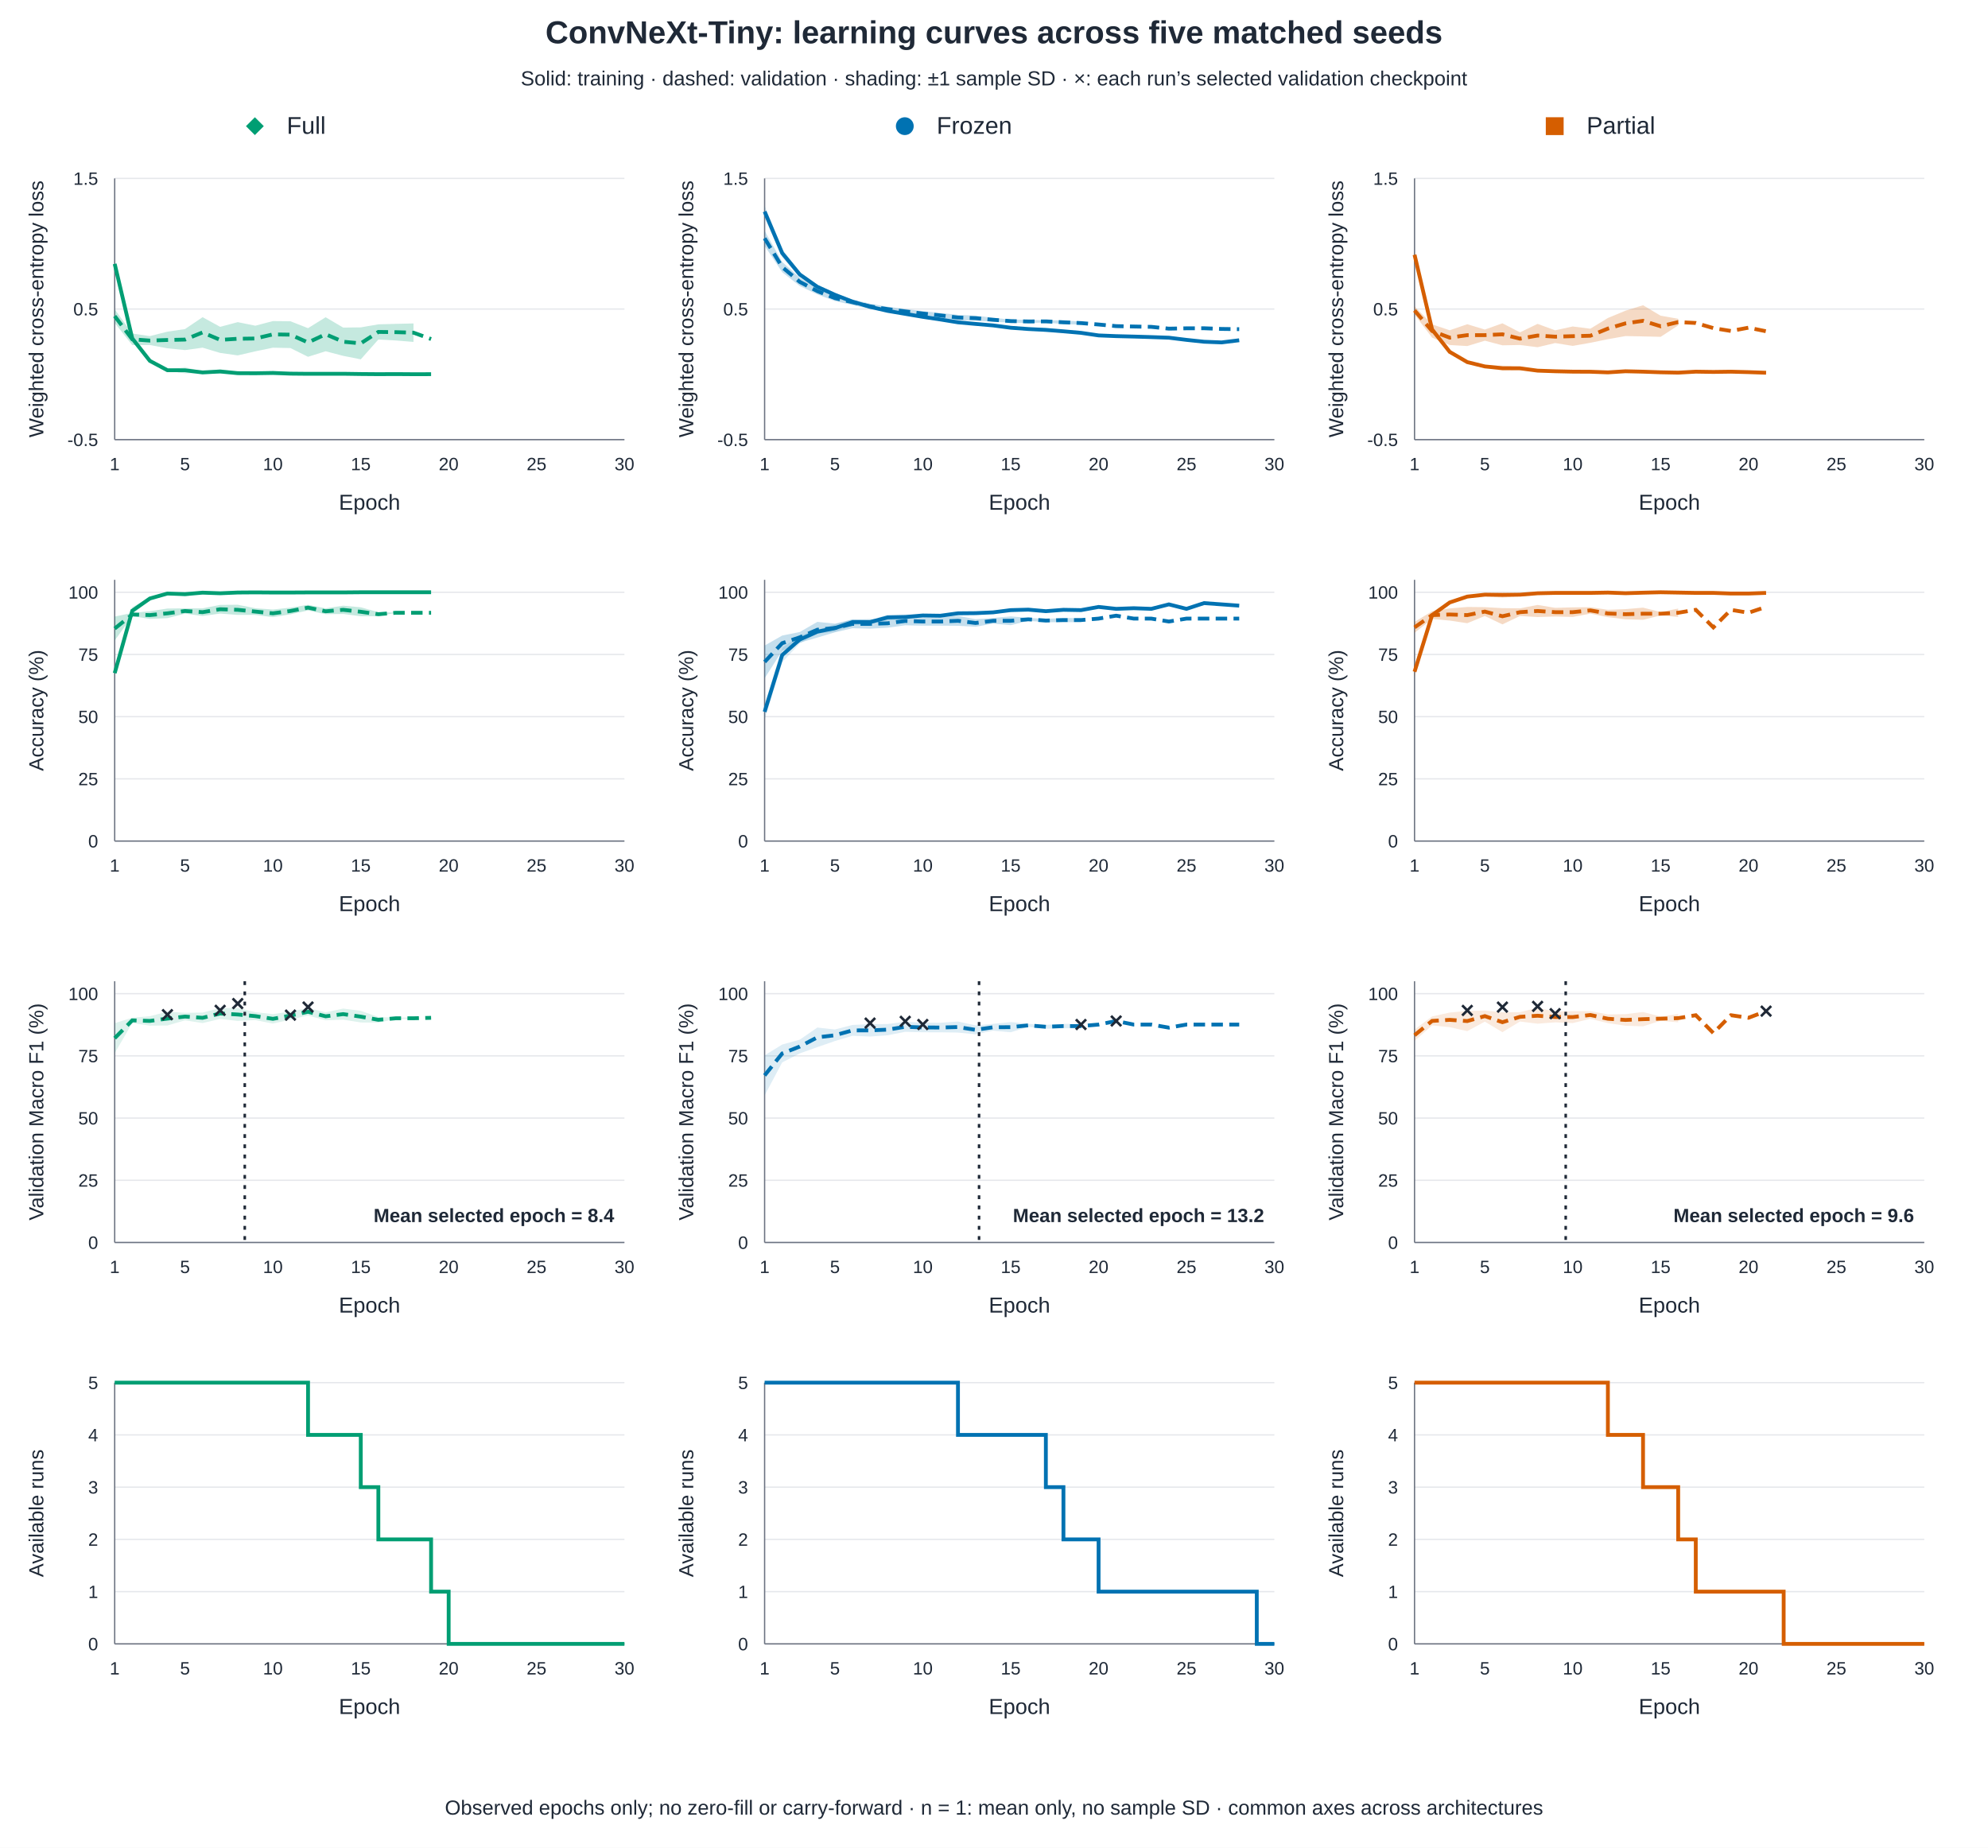
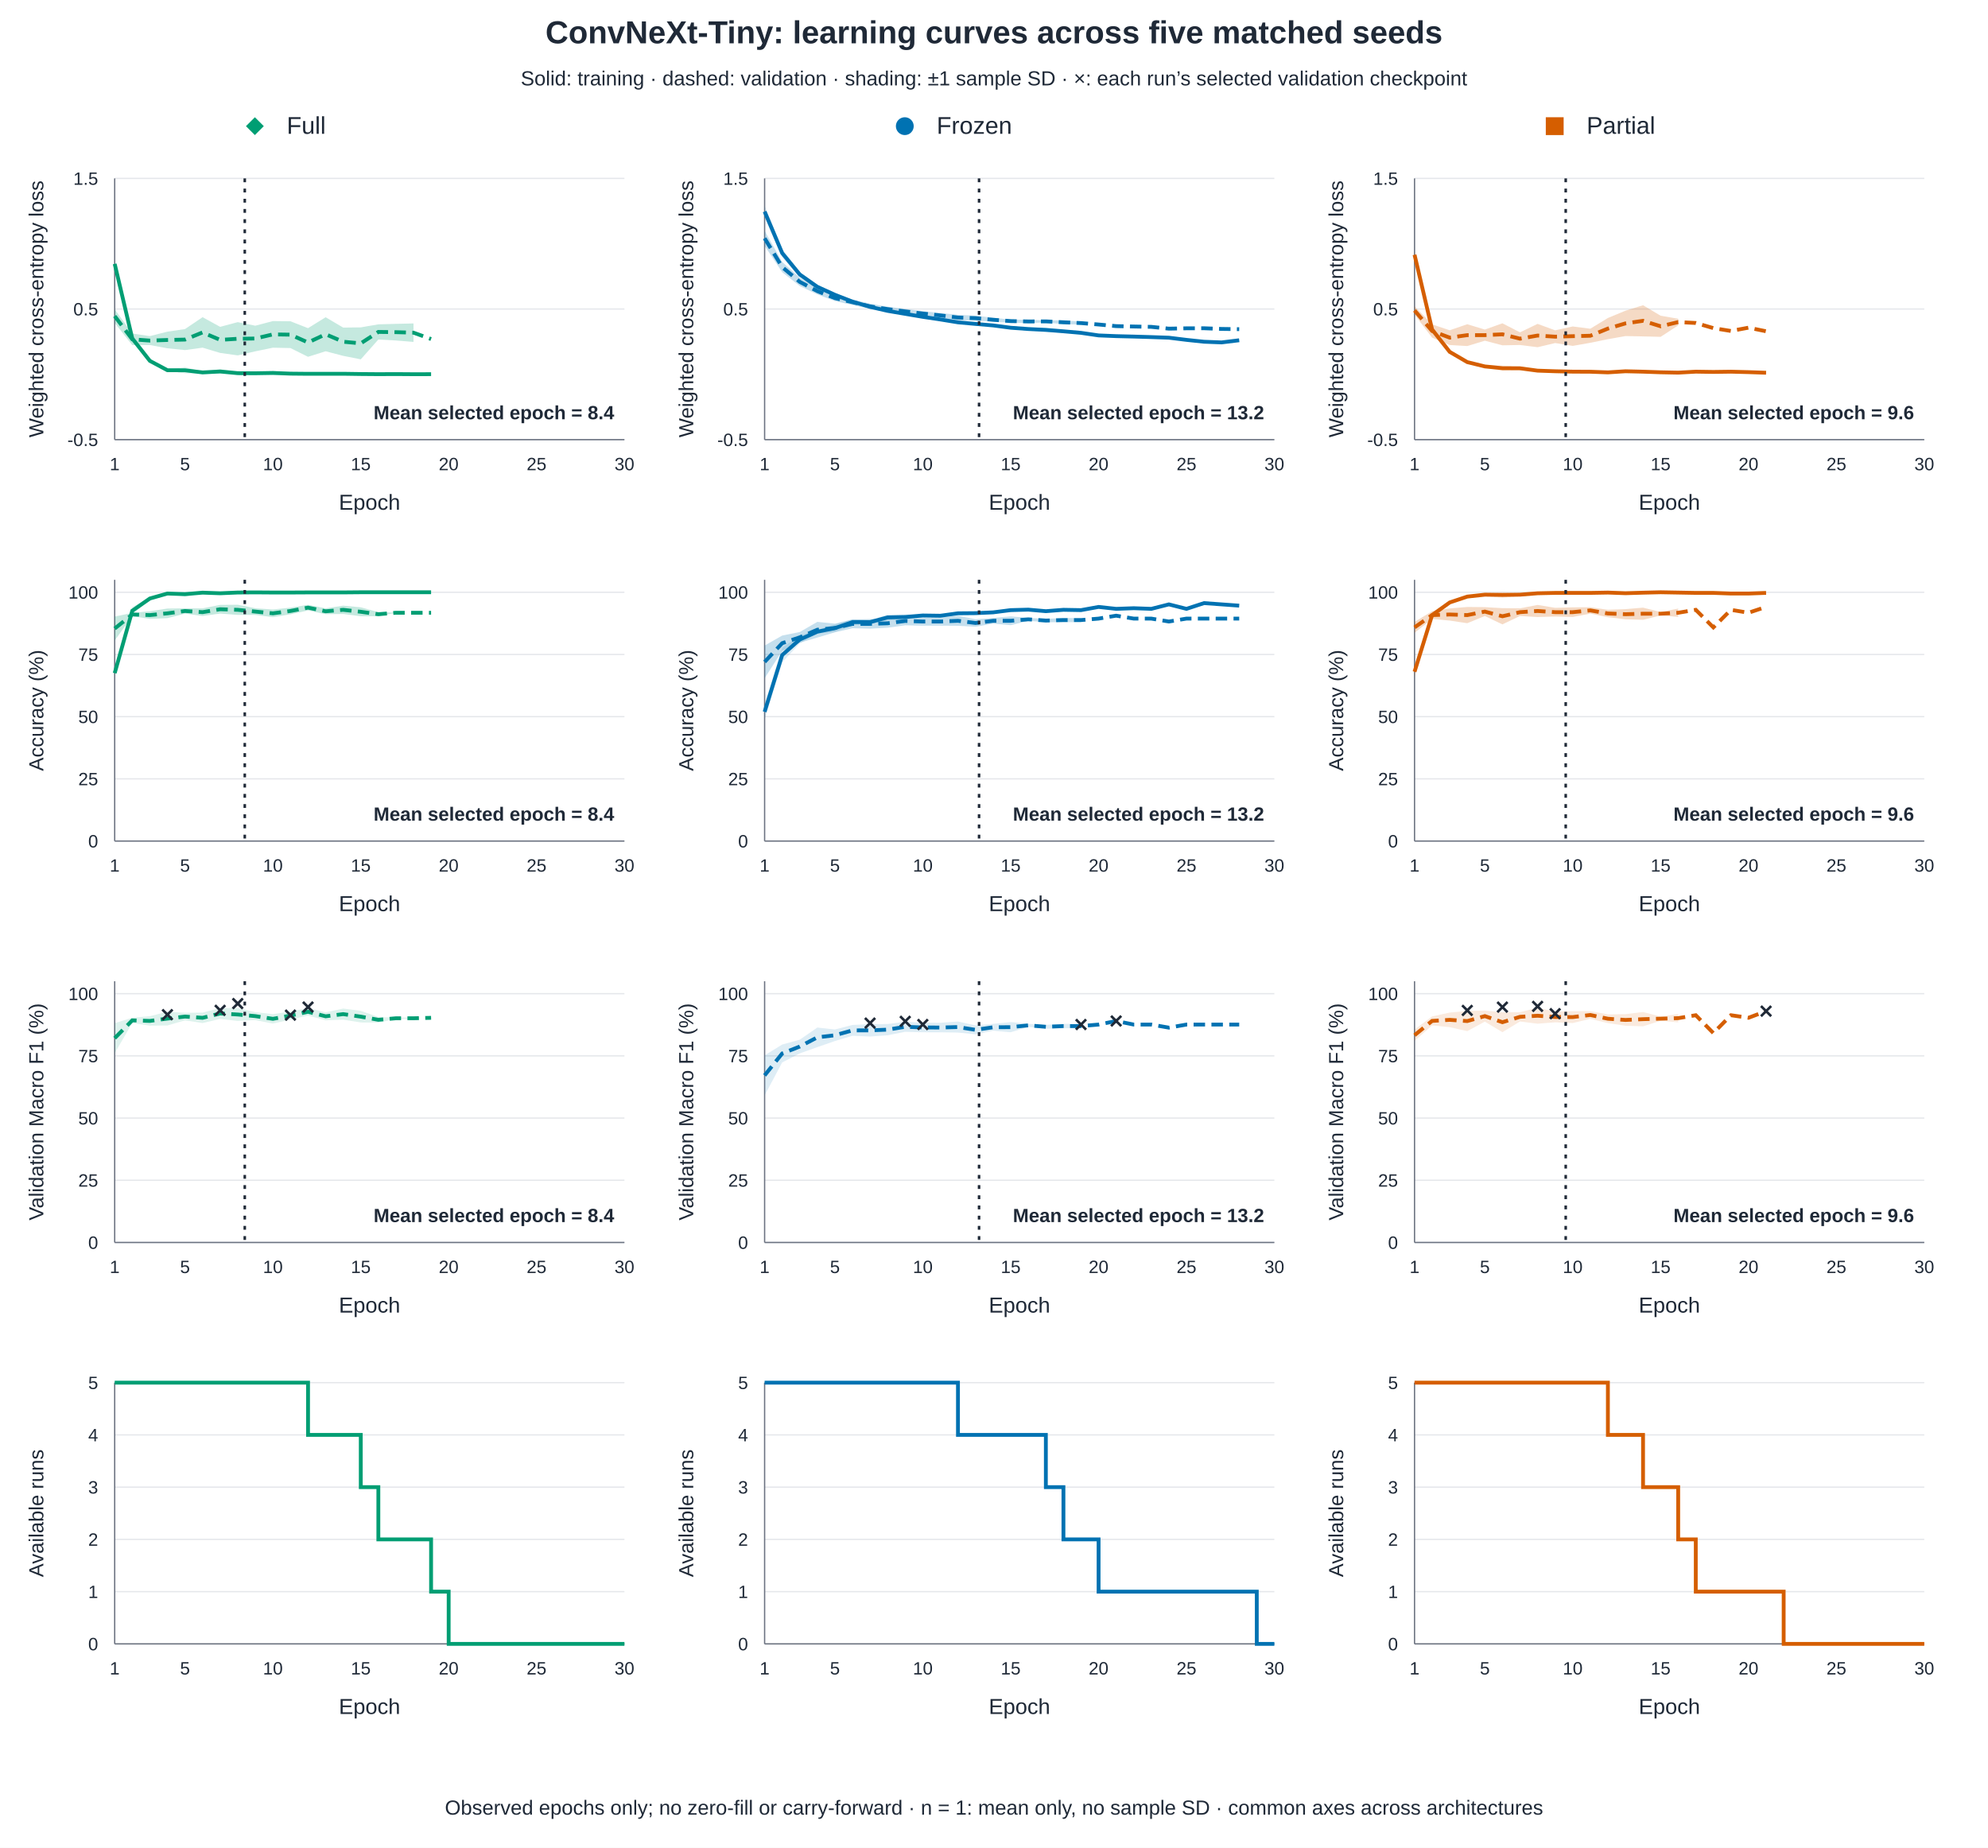
<svg xmlns="http://www.w3.org/2000/svg" viewBox="0 0 1560 1450" role="img" aria-label="ConvNeXt-Tiny: learning curves across five matched seeds">
  <rect width="1560" height="1450" fill="white" />
  <style>text{font-family:Arial,"Noto Sans Thai","Leelawadee UI",Tahoma,sans-serif;fill:#1F2937}</style>
  <text x="780" y="34" text-anchor="middle" font-size="25" font-weight="700">ConvNeXt-Tiny: learning curves across five matched seeds</text>
  <text x="780" y="67" text-anchor="middle" font-size="16">Solid: training · dashed: validation · shading: ±1 sample SD · ×: each run’s selected validation checkpoint</text>
  <path d="M 200 92 l 7 7 l -7 7 l -7 -7 Z" fill="#009E73" opacity="1" />
  <text x="225" y="105" text-anchor="start" font-size="19">Full</text>
  <line x1="90" y1="345" x2="490" y2="345" stroke="#E5E7EB" />
  <text x="77" y="350" text-anchor="end" font-size="14">-0.5</text>
  <line x1="90" y1="242.5" x2="490" y2="242.5" stroke="#E5E7EB" />
  <text x="77" y="247.5" text-anchor="end" font-size="14">0.5</text>
  <line x1="90" y1="140" x2="490" y2="140" stroke="#E5E7EB" />
  <text x="77" y="145" text-anchor="end" font-size="14">1.5</text>
  <text x="90" y="369" text-anchor="middle" font-size="14">1</text>
  <text x="145.172" y="369" text-anchor="middle" font-size="14">5</text>
  <text x="214.138" y="369" text-anchor="middle" font-size="14">10</text>
  <text x="283.103" y="369" text-anchor="middle" font-size="14">15</text>
  <text x="352.069" y="369" text-anchor="middle" font-size="14">20</text>
  <text x="421.034" y="369" text-anchor="middle" font-size="14">25</text>
  <text x="490" y="369" text-anchor="middle" font-size="14">30</text>
  <line x1="90" y1="140" x2="90" y2="345" stroke="#6B7280" />
  <line x1="90" y1="345" x2="490" y2="345" stroke="#6B7280" />
  <text x="290" y="400" text-anchor="middle" font-size="17">Epoch</text>
  <text x="34" y="242.5" text-anchor="middle" font-size="16" transform="rotate(-90 34 242.5)">Weighted cross-entropy loss</text>
  <path d="M 90 204.256 L 103.793 262.661 L 117.586 281.75 L 131.379 290.135 L 145.172 288.036 L 158.966 291.573 L 172.759 289.693 L 186.552 291.931 L 200.345 292.121 L 214.138 291.097 L 227.931 292.839 L 241.724 292.93 L 255.517 292.674 L 269.31 292.634 L 283.103 293.243 L 296.897 293.584 L 310.69 293.502 L 324.483 293.646 L 324.483 293.664 L 310.69 293.605 L 296.897 293.655 L 283.103 293.771 L 269.31 293.974 L 255.517 293.943 L 241.724 293.748 L 227.931 293.571 L 214.138 294.236 L 200.345 293.69 L 186.552 293.747 L 172.759 293.342 L 158.966 292.948 L 145.172 293.102 L 131.379 290.921 L 117.586 284.601 L 103.793 268.515 L 90 209.879 Z" fill="#009E73" opacity="0.13" />
  <path d="M 90 207.067 L 103.793 265.588 L 117.586 283.176 L 131.379 290.528 L 145.172 290.569 L 158.966 292.261 L 172.759 291.518 L 186.552 292.839 L 200.345 292.906 L 214.138 292.667 L 227.931 293.205 L 241.724 293.339 L 255.517 293.309 L 269.31 293.304 L 283.103 293.507 L 296.897 293.62 L 310.69 293.554 L 324.483 293.655 L 338.276 293.627" fill="none" stroke="#009E73" stroke-width="3" stroke-dasharray="" />
  <path d="M 90 242.693 L 103.793 261.727 L 117.586 263.755 L 131.379 260.266 L 145.172 258.231 L 158.966 248.908 L 172.759 256.48 L 186.552 252.793 L 200.345 255.587 L 214.138 251.961 L 227.931 252.107 L 241.724 257.523 L 255.517 248.955 L 269.31 257.068 L 283.103 256.9 L 296.897 254.522 L 310.69 254.135 L 324.483 253.818 L 324.483 268.306 L 310.69 267.187 L 296.897 266.43 L 283.103 281.993 L 269.31 279.248 L 255.517 275.641 L 241.724 279.992 L 227.931 273.131 L 214.138 272.848 L 200.345 275.697 L 186.552 278.885 L 172.759 276.946 L 158.966 272.814 L 145.172 274.727 L 131.379 273.32 L 117.586 270.769 L 103.793 270.802 L 90 253.374 Z" fill="#009E73" opacity="0.23" />
  <path d="M 90 248.034 L 103.793 266.265 L 117.586 267.262 L 131.379 266.793 L 145.172 266.479 L 158.966 260.861 L 172.759 266.713 L 186.552 265.839 L 200.345 265.642 L 214.138 262.404 L 227.931 262.619 L 241.724 268.757 L 255.517 262.298 L 269.31 268.158 L 283.103 269.446 L 296.897 260.476 L 310.69 260.661 L 324.483 261.062 L 338.276 266.05" fill="none" stroke="#009E73" stroke-width="3" stroke-dasharray="9 5" />
+   <line x1="192.069" y1="140" x2="192.069" y2="345" stroke="#1F2937" stroke-width="2" stroke-dasharray="3 5" />
+   <text x="482" y="329" text-anchor="end" font-size="15" font-weight="600">Mean selected epoch = 8.4</text>
  <line x1="90" y1="660" x2="490" y2="660" stroke="#E5E7EB" />
  <text x="77" y="665" text-anchor="end" font-size="14">0</text>
  <line x1="90" y1="611.19" x2="490" y2="611.19" stroke="#E5E7EB" />
  <text x="77" y="616.19" text-anchor="end" font-size="14">25</text>
  <line x1="90" y1="562.381" x2="490" y2="562.381" stroke="#E5E7EB" />
  <text x="77" y="567.381" text-anchor="end" font-size="14">50</text>
  <line x1="90" y1="513.571" x2="490" y2="513.571" stroke="#E5E7EB" />
  <text x="77" y="518.571" text-anchor="end" font-size="14">75</text>
  <line x1="90" y1="464.762" x2="490" y2="464.762" stroke="#E5E7EB" />
  <text x="77" y="469.762" text-anchor="end" font-size="14">100</text>
  <text x="90" y="684" text-anchor="middle" font-size="14">1</text>
  <text x="145.172" y="684" text-anchor="middle" font-size="14">5</text>
  <text x="214.138" y="684" text-anchor="middle" font-size="14">10</text>
  <text x="283.103" y="684" text-anchor="middle" font-size="14">15</text>
  <text x="352.069" y="684" text-anchor="middle" font-size="14">20</text>
  <text x="421.034" y="684" text-anchor="middle" font-size="14">25</text>
  <text x="490" y="684" text-anchor="middle" font-size="14">30</text>
  <line x1="90" y1="455" x2="90" y2="660" stroke="#6B7280" />
  <line x1="90" y1="660" x2="490" y2="660" stroke="#6B7280" />
  <text x="290" y="715" text-anchor="middle" font-size="17">Epoch</text>
  <text x="34" y="557.5" text-anchor="middle" font-size="16" transform="rotate(-90 34 557.5)">Accuracy (%)</text>
  <path d="M 90 526.386 L 103.793 476.297 L 117.586 468.772 L 131.379 465.409 L 145.172 464.391 L 158.966 464.788 L 172.759 464.725 L 186.552 464.688 L 200.345 464.638 L 214.138 464.514 L 227.931 464.688 L 241.724 464.637 L 255.517 464.637 L 269.31 464.637 L 283.103 464.762 L 296.897 464.762 L 310.69 464.762 L 324.483 464.762 L 324.483 464.762 L 310.69 464.762 L 296.897 464.762 L 283.103 464.762 L 269.31 465.137 L 255.517 465.137 L 241.724 465.137 L 227.931 465.236 L 214.138 465.41 L 200.345 465.086 L 186.552 465.236 L 172.759 466.401 L 158.966 465.336 L 145.172 468.137 L 131.379 466.117 L 117.586 470.563 L 103.793 482.262 L 90 530.092 Z" fill="#009E73" opacity="0.13" />
  <path d="M 90 528.239 L 103.793 479.28 L 117.586 469.668 L 131.379 465.763 L 145.172 466.264 L 158.966 465.062 L 172.759 465.563 L 186.552 464.962 L 200.345 464.862 L 214.138 464.962 L 227.931 464.962 L 241.724 464.887 L 255.517 464.887 L 269.31 464.887 L 283.103 464.762 L 296.897 464.762 L 310.69 464.762 L 324.483 464.762 L 338.276 464.762" fill="none" stroke="#009E73" stroke-width="3" stroke-dasharray="" />
  <path d="M 90 483.829 L 103.793 480.96 L 117.586 479.683 L 131.379 477.525 L 145.172 477.408 L 158.966 477.386 L 172.759 474.677 L 186.552 474.565 L 200.345 477.303 L 214.138 478.305 L 227.931 476.843 L 241.724 474.622 L 255.517 477.395 L 269.31 475.295 L 283.103 476.566 L 296.897 480.365 L 310.69 480.84 L 324.483 480.84 L 324.483 480.84 L 310.69 480.84 L 296.897 483.613 L 283.103 483.583 L 269.31 481.792 L 255.517 481.989 L 241.724 479.02 L 227.931 482.081 L 214.138 484.295 L 200.345 482.54 L 186.552 482.522 L 172.759 481.491 L 158.966 483.376 L 145.172 481.517 L 131.379 485.074 L 117.586 485.673 L 103.793 483.477 L 90 502.658 Z" fill="#009E73" opacity="0.23" />
  <path d="M 90 493.244 L 103.793 482.218 L 117.586 482.678 L 131.379 481.3 L 145.172 479.462 L 158.966 480.381 L 172.759 478.084 L 186.552 478.543 L 200.345 479.922 L 214.138 481.3 L 227.931 479.462 L 241.724 476.821 L 255.517 479.692 L 269.31 478.543 L 283.103 480.075 L 296.897 481.989 L 310.69 480.84 L 324.483 480.84 L 338.276 480.84" fill="none" stroke="#009E73" stroke-width="3" stroke-dasharray="9 5" />
+   <line x1="192.069" y1="455" x2="192.069" y2="660" stroke="#1F2937" stroke-width="2" stroke-dasharray="3 5" />
+   <text x="482" y="644" text-anchor="end" font-size="15" font-weight="600">Mean selected epoch = 8.4</text>
  <line x1="90" y1="975" x2="490" y2="975" stroke="#E5E7EB" />
  <text x="77" y="980" text-anchor="end" font-size="14">0</text>
  <line x1="90" y1="926.19" x2="490" y2="926.19" stroke="#E5E7EB" />
  <text x="77" y="931.19" text-anchor="end" font-size="14">25</text>
  <line x1="90" y1="877.381" x2="490" y2="877.381" stroke="#E5E7EB" />
  <text x="77" y="882.381" text-anchor="end" font-size="14">50</text>
  <line x1="90" y1="828.571" x2="490" y2="828.571" stroke="#E5E7EB" />
  <text x="77" y="833.571" text-anchor="end" font-size="14">75</text>
  <line x1="90" y1="779.762" x2="490" y2="779.762" stroke="#E5E7EB" />
  <text x="77" y="784.762" text-anchor="end" font-size="14">100</text>
  <text x="90" y="999" text-anchor="middle" font-size="14">1</text>
  <text x="145.172" y="999" text-anchor="middle" font-size="14">5</text>
  <text x="214.138" y="999" text-anchor="middle" font-size="14">10</text>
  <text x="283.103" y="999" text-anchor="middle" font-size="14">15</text>
  <text x="352.069" y="999" text-anchor="middle" font-size="14">20</text>
  <text x="421.034" y="999" text-anchor="middle" font-size="14">25</text>
  <text x="490" y="999" text-anchor="middle" font-size="14">30</text>
  <line x1="90" y1="770" x2="90" y2="975" stroke="#6B7280" />
  <line x1="90" y1="975" x2="490" y2="975" stroke="#6B7280" />
  <text x="290" y="1030" text-anchor="middle" font-size="17">Epoch</text>
  <text x="34" y="872.5" text-anchor="middle" font-size="16" transform="rotate(-90 34 872.5)">Validation Macro F1 (%)</text>
  <path d="M 90 802.902 L 103.793 798.633 L 117.586 797.453 L 131.379 793.898 L 145.172 794.786 L 158.966 794.58 L 172.759 791.06 L 186.552 791.046 L 200.345 794.257 L 214.138 795.79 L 227.931 793.821 L 241.724 791.003 L 255.517 794.386 L 269.31 791.436 L 283.103 793.223 L 296.897 798.067 L 310.69 798.568 L 324.483 798.568 L 324.483 799.548 L 310.69 799.548 L 296.897 802.468 L 283.103 802.355 L 269.31 800.173 L 255.517 800.662 L 241.724 796.9 L 227.931 800.107 L 214.138 803.23 L 200.345 800.497 L 186.552 801.164 L 172.759 799.594 L 158.966 802.84 L 145.172 800.677 L 131.379 804.734 L 117.586 804.862 L 103.793 802.78 L 90 826.449 Z" fill="#009E73" opacity="0.13" />
  <path d="M 90 814.675 L 103.793 800.706 L 117.586 801.158 L 131.379 799.316 L 145.172 797.731 L 158.966 798.71 L 172.759 795.327 L 186.552 796.105 L 200.345 797.377 L 214.138 799.51 L 227.931 796.964 L 241.724 793.952 L 255.517 797.524 L 269.31 795.804 L 283.103 797.789 L 296.897 800.267 L 310.69 799.058 L 324.483 799.058 L 338.276 798.711" fill="none" stroke="#009E73" stroke-width="3" stroke-dasharray="9 5" />
  <line x1="237.724" y1="786.242" x2="245.724" y2="794.242" stroke="#1F2937" stroke-width="2" />
  <line x1="237.724" y1="794.242" x2="245.724" y2="786.242" stroke="#1F2937" stroke-width="2" />
  <line x1="168.759" y1="788.833" x2="176.759" y2="796.833" stroke="#1F2937" stroke-width="2" />
  <line x1="168.759" y1="796.833" x2="176.759" y2="788.833" stroke="#1F2937" stroke-width="2" />
  <line x1="223.931" y1="792.605" x2="231.931" y2="800.605" stroke="#1F2937" stroke-width="2" />
  <line x1="223.931" y1="800.605" x2="231.931" y2="792.605" stroke="#1F2937" stroke-width="2" />
  <line x1="182.552" y1="783.517" x2="190.552" y2="791.517" stroke="#1F2937" stroke-width="2" />
  <line x1="182.552" y1="791.517" x2="190.552" y2="783.517" stroke="#1F2937" stroke-width="2" />
  <line x1="127.379" y1="792.222" x2="135.379" y2="800.222" stroke="#1F2937" stroke-width="2" />
  <line x1="127.379" y1="800.222" x2="135.379" y2="792.222" stroke="#1F2937" stroke-width="2" />
  <line x1="192.069" y1="770" x2="192.069" y2="975" stroke="#1F2937" stroke-width="2" stroke-dasharray="3 5" />
  <text x="482" y="959" text-anchor="end" font-size="15" font-weight="600">Mean selected epoch = 8.4</text>
  <line x1="90" y1="1290" x2="490" y2="1290" stroke="#E5E7EB" />
  <text x="77" y="1295" text-anchor="end" font-size="14">0</text>
  <line x1="90" y1="1249" x2="490" y2="1249" stroke="#E5E7EB" />
  <text x="77" y="1254" text-anchor="end" font-size="14">1</text>
  <line x1="90" y1="1208" x2="490" y2="1208" stroke="#E5E7EB" />
  <text x="77" y="1213" text-anchor="end" font-size="14">2</text>
  <line x1="90" y1="1167" x2="490" y2="1167" stroke="#E5E7EB" />
  <text x="77" y="1172" text-anchor="end" font-size="14">3</text>
  <line x1="90" y1="1126" x2="490" y2="1126" stroke="#E5E7EB" />
  <text x="77" y="1131" text-anchor="end" font-size="14">4</text>
  <line x1="90" y1="1085" x2="490" y2="1085" stroke="#E5E7EB" />
  <text x="77" y="1090" text-anchor="end" font-size="14">5</text>
  <text x="90" y="1314" text-anchor="middle" font-size="14">1</text>
  <text x="145.172" y="1314" text-anchor="middle" font-size="14">5</text>
  <text x="214.138" y="1314" text-anchor="middle" font-size="14">10</text>
  <text x="283.103" y="1314" text-anchor="middle" font-size="14">15</text>
  <text x="352.069" y="1314" text-anchor="middle" font-size="14">20</text>
  <text x="421.034" y="1314" text-anchor="middle" font-size="14">25</text>
  <text x="490" y="1314" text-anchor="middle" font-size="14">30</text>
  <line x1="90" y1="1085" x2="90" y2="1290" stroke="#6B7280" />
  <line x1="90" y1="1290" x2="490" y2="1290" stroke="#6B7280" />
  <text x="290" y="1345" text-anchor="middle" font-size="17">Epoch</text>
  <text x="34" y="1187.5" text-anchor="middle" font-size="16" transform="rotate(-90 34 1187.5)">Available runs</text>
  <path d="M 90 1085 H 103.793 V 1085 H 117.586 V 1085 H 131.379 V 1085 H 145.172 V 1085 H 158.966 V 1085 H 172.759 V 1085 H 186.552 V 1085 H 200.345 V 1085 H 214.138 V 1085 H 227.931 V 1085 H 241.724 V 1126 H 255.517 V 1126 H 269.31 V 1126 H 283.103 V 1167 H 296.897 V 1208 H 310.69 V 1208 H 324.483 V 1208 H 338.276 V 1249 H 352.069 V 1290 H 490" fill="none" stroke="#009E73" stroke-width="3" />
  <circle cx="710" cy="99" r="7" fill="#0072B2" opacity="1" />
  <text x="735" y="105" text-anchor="start" font-size="19">Frozen</text>
  <line x1="600" y1="345" x2="1000" y2="345" stroke="#E5E7EB" />
  <text x="587" y="350" text-anchor="end" font-size="14">-0.5</text>
  <line x1="600" y1="242.5" x2="1000" y2="242.5" stroke="#E5E7EB" />
  <text x="587" y="247.5" text-anchor="end" font-size="14">0.5</text>
  <line x1="600" y1="140" x2="1000" y2="140" stroke="#E5E7EB" />
  <text x="587" y="145" text-anchor="end" font-size="14">1.5</text>
  <text x="600" y="369" text-anchor="middle" font-size="14">1</text>
  <text x="655.172" y="369" text-anchor="middle" font-size="14">5</text>
  <text x="724.138" y="369" text-anchor="middle" font-size="14">10</text>
  <text x="793.103" y="369" text-anchor="middle" font-size="14">15</text>
  <text x="862.069" y="369" text-anchor="middle" font-size="14">20</text>
  <text x="931.034" y="369" text-anchor="middle" font-size="14">25</text>
  <text x="1000" y="369" text-anchor="middle" font-size="14">30</text>
  <line x1="600" y1="140" x2="600" y2="345" stroke="#6B7280" />
  <line x1="600" y1="345" x2="1000" y2="345" stroke="#6B7280" />
  <text x="800" y="400" text-anchor="middle" font-size="17">Epoch</text>
  <text x="544" y="242.5" text-anchor="middle" font-size="16" transform="rotate(-90 544 242.5)">Weighted cross-entropy loss</text>
  <path d="M 600 161.5 L 613.793 195.318 L 627.586 213.419 L 641.379 223.49 L 655.172 229.65 L 668.966 235.522 L 682.759 239.73 L 696.552 243.24 L 710.345 245.923 L 724.138 247.628 L 737.931 249.513 L 751.724 252.422 L 765.517 253.563 L 779.31 255.189 L 793.103 256.075 L 806.897 257.266 L 820.69 257.259 L 834.483 258.883 L 848.276 261.053 L 848.276 261.331 L 834.483 261.072 L 820.69 260.494 L 806.897 259.12 L 793.103 258.3 L 779.31 255.554 L 765.517 254.811 L 751.724 253.475 L 737.931 251.874 L 724.138 249.639 L 710.345 246.655 L 696.552 244.67 L 682.759 241.839 L 668.966 237.897 L 655.172 233.051 L 641.379 226.69 L 627.586 217.399 L 613.793 201.944 L 600 170.509 Z" fill="#0072B2" opacity="0.13" />
  <path d="M 600 166.005 L 613.793 198.631 L 627.586 215.409 L 641.379 225.09 L 655.172 231.351 L 668.966 236.71 L 682.759 240.785 L 696.552 243.955 L 710.345 246.289 L 724.138 248.633 L 737.931 250.694 L 751.724 252.948 L 765.517 254.187 L 779.31 255.371 L 793.103 257.188 L 806.897 258.193 L 820.69 258.877 L 834.483 259.977 L 848.276 261.192 L 862.069 263.214 L 875.862 263.773 L 889.655 264.116 L 903.448 264.525 L 917.241 265.01 L 931.034 266.709 L 944.828 268.173 L 958.621 268.698 L 972.414 267.017" fill="none" stroke="#0072B2" stroke-width="3" stroke-dasharray="" />
  <path d="M 600 181.086 L 613.793 205.557 L 627.586 217.942 L 641.379 225.86 L 655.172 231.66 L 668.966 234.983 L 682.759 238.318 L 696.552 240.704 L 710.345 242.437 L 724.138 244.172 L 737.931 245.611 L 751.724 247.075 L 765.517 247.689 L 779.31 249.367 L 793.103 250.823 L 806.897 250.9 L 820.69 251.423 L 834.483 251.39 L 848.276 252.387 L 848.276 254.652 L 834.483 254.431 L 820.69 252.986 L 806.897 253.608 L 793.103 253.143 L 779.31 252.494 L 765.517 251.652 L 751.724 251.307 L 737.931 249.385 L 724.138 247.907 L 710.345 246.309 L 696.552 244.428 L 682.759 242.521 L 668.966 239.317 L 655.172 236.245 L 641.379 231.035 L 627.586 224.438 L 613.793 213.584 L 600 192.887 Z" fill="#0072B2" opacity="0.23" />
  <path d="M 600 186.987 L 613.793 209.57 L 627.586 221.19 L 641.379 228.448 L 655.172 233.952 L 668.966 237.15 L 682.759 240.419 L 696.552 242.566 L 710.345 244.373 L 724.138 246.039 L 737.931 247.498 L 751.724 249.191 L 765.517 249.67 L 779.31 250.931 L 793.103 251.983 L 806.897 252.254 L 820.69 252.204 L 834.483 252.91 L 848.276 253.519 L 862.069 254.645 L 875.862 255.921 L 889.655 256.223 L 903.448 256.489 L 917.241 257.903 L 931.034 257.638 L 944.828 257.589 L 958.621 258.121 L 972.414 258.311" fill="none" stroke="#0072B2" stroke-width="3" stroke-dasharray="9 5" />
+   <line x1="768.276" y1="140" x2="768.276" y2="345" stroke="#1F2937" stroke-width="2" stroke-dasharray="3 5" />
+   <text x="992" y="329" text-anchor="end" font-size="15" font-weight="600">Mean selected epoch = 13.2</text>
  <line x1="600" y1="660" x2="1000" y2="660" stroke="#E5E7EB" />
  <text x="587" y="665" text-anchor="end" font-size="14">0</text>
  <line x1="600" y1="611.19" x2="1000" y2="611.19" stroke="#E5E7EB" />
  <text x="587" y="616.19" text-anchor="end" font-size="14">25</text>
  <line x1="600" y1="562.381" x2="1000" y2="562.381" stroke="#E5E7EB" />
  <text x="587" y="567.381" text-anchor="end" font-size="14">50</text>
  <line x1="600" y1="513.571" x2="1000" y2="513.571" stroke="#E5E7EB" />
  <text x="587" y="518.571" text-anchor="end" font-size="14">75</text>
  <line x1="600" y1="464.762" x2="1000" y2="464.762" stroke="#E5E7EB" />
  <text x="587" y="469.762" text-anchor="end" font-size="14">100</text>
  <text x="600" y="684" text-anchor="middle" font-size="14">1</text>
  <text x="655.172" y="684" text-anchor="middle" font-size="14">5</text>
  <text x="724.138" y="684" text-anchor="middle" font-size="14">10</text>
  <text x="793.103" y="684" text-anchor="middle" font-size="14">15</text>
  <text x="862.069" y="684" text-anchor="middle" font-size="14">20</text>
  <text x="931.034" y="684" text-anchor="middle" font-size="14">25</text>
  <text x="1000" y="684" text-anchor="middle" font-size="14">30</text>
  <line x1="600" y1="455" x2="600" y2="660" stroke="#6B7280" />
  <line x1="600" y1="660" x2="1000" y2="660" stroke="#6B7280" />
  <text x="800" y="715" text-anchor="middle" font-size="17">Epoch</text>
  <text x="544" y="557.5" text-anchor="middle" font-size="16" transform="rotate(-90 544 557.5)">Accuracy (%)</text>
  <path d="M 600 552.626 L 613.793 508.33 L 627.586 498.681 L 641.379 494.31 L 655.172 489.947 L 668.966 485.805 L 682.759 486.714 L 696.552 482.149 L 710.345 482.109 L 724.138 482.413 L 737.931 482.158 L 751.724 480.126 L 765.517 479.905 L 779.31 479.664 L 793.103 477.423 L 806.897 477.924 L 820.69 478.457 L 834.483 478.175 L 848.276 478.071 L 848.276 479.487 L 834.483 478.883 L 820.69 480.769 L 806.897 478.883 L 793.103 480.135 L 779.31 481.398 L 765.517 482.408 L 751.724 482.438 L 737.931 484.21 L 724.138 483.555 L 710.345 486.262 L 696.552 486.823 L 682.759 489.667 L 668.966 490.576 L 655.172 495.845 L 641.379 497.089 L 627.586 504.933 L 613.793 519.714 L 600 564.527 Z" fill="#0072B2" opacity="0.13" />
  <path d="M 600 558.576 L 613.793 514.022 L 627.586 501.807 L 641.379 495.7 L 655.172 492.896 L 668.966 488.19 L 682.759 488.19 L 696.552 484.486 L 710.345 484.186 L 724.138 482.984 L 737.931 483.184 L 751.724 481.282 L 765.517 481.157 L 779.31 480.531 L 793.103 478.779 L 806.897 478.404 L 820.69 479.613 L 834.483 478.529 L 848.276 478.779 L 862.069 476.276 L 875.862 477.778 L 889.655 477.277 L 903.448 477.778 L 917.241 474.274 L 931.034 477.778 L 944.828 473.272 L 958.621 474.274 L 972.414 475.275" fill="none" stroke="#0072B2" stroke-width="3" stroke-dasharray="" />
  <path d="M 600 506.599 L 613.793 498.739 L 627.586 495.962 L 641.379 487.999 L 655.172 489.377 L 668.966 486.162 L 682.759 485.794 L 696.552 485.626 L 710.345 483.865 L 724.138 484.483 L 737.931 484.483 L 751.724 483.234 L 765.517 485.914 L 779.31 484.958 L 793.103 483.711 L 806.897 484.86 L 820.69 485.639 L 834.483 484.958 L 848.276 484.958 L 848.276 488.207 L 834.483 488.207 L 820.69 488.292 L 806.897 487.157 L 793.103 490.602 L 779.31 489.356 L 765.517 491.845 L 751.724 491.08 L 737.931 490.979 L 724.138 490.979 L 710.345 490.679 L 696.552 492.593 L 682.759 493.343 L 668.966 492.976 L 655.172 496.191 L 641.379 500.326 L 627.586 504.307 L 613.793 510.718 L 600 532.258 Z" fill="#0072B2" opacity="0.23" />
  <path d="M 600 519.429 L 613.793 504.728 L 627.586 500.134 L 641.379 494.162 L 655.172 492.784 L 668.966 489.569 L 682.759 489.569 L 696.552 489.109 L 710.345 487.272 L 724.138 487.731 L 737.931 487.731 L 751.724 487.157 L 765.517 488.88 L 779.31 487.157 L 793.103 487.157 L 806.897 486.008 L 820.69 486.965 L 834.483 486.583 L 848.276 486.583 L 862.069 485.434 L 875.862 483.137 L 889.655 485.434 L 903.448 485.434 L 917.241 487.731 L 931.034 485.434 L 944.828 485.434 L 958.621 485.434 L 972.414 485.434" fill="none" stroke="#0072B2" stroke-width="3" stroke-dasharray="9 5" />
+   <line x1="768.276" y1="455" x2="768.276" y2="660" stroke="#1F2937" stroke-width="2" stroke-dasharray="3 5" />
+   <text x="992" y="644" text-anchor="end" font-size="15" font-weight="600">Mean selected epoch = 13.2</text>
  <line x1="600" y1="975" x2="1000" y2="975" stroke="#E5E7EB" />
  <text x="587" y="980" text-anchor="end" font-size="14">0</text>
  <line x1="600" y1="926.19" x2="1000" y2="926.19" stroke="#E5E7EB" />
  <text x="587" y="931.19" text-anchor="end" font-size="14">25</text>
  <line x1="600" y1="877.381" x2="1000" y2="877.381" stroke="#E5E7EB" />
  <text x="587" y="882.381" text-anchor="end" font-size="14">50</text>
  <line x1="600" y1="828.571" x2="1000" y2="828.571" stroke="#E5E7EB" />
  <text x="587" y="833.571" text-anchor="end" font-size="14">75</text>
  <line x1="600" y1="779.762" x2="1000" y2="779.762" stroke="#E5E7EB" />
  <text x="587" y="784.762" text-anchor="end" font-size="14">100</text>
  <text x="600" y="999" text-anchor="middle" font-size="14">1</text>
  <text x="655.172" y="999" text-anchor="middle" font-size="14">5</text>
  <text x="724.138" y="999" text-anchor="middle" font-size="14">10</text>
  <text x="793.103" y="999" text-anchor="middle" font-size="14">15</text>
  <text x="862.069" y="999" text-anchor="middle" font-size="14">20</text>
  <text x="931.034" y="999" text-anchor="middle" font-size="14">25</text>
  <text x="1000" y="999" text-anchor="middle" font-size="14">30</text>
  <line x1="600" y1="770" x2="600" y2="975" stroke="#6B7280" />
  <line x1="600" y1="975" x2="1000" y2="975" stroke="#6B7280" />
  <text x="800" y="1030" text-anchor="middle" font-size="17">Epoch</text>
  <text x="544" y="872.5" text-anchor="middle" font-size="16" transform="rotate(-90 544 872.5)">Validation Macro F1 (%)</text>
  <path d="M 600 828.176 L 613.793 819.674 L 627.586 815.881 L 641.379 806.34 L 655.172 807.87 L 668.966 804.307 L 682.759 803.716 L 696.552 803.577 L 710.345 801.806 L 724.138 802.496 L 737.931 802.596 L 751.724 801.611 L 765.517 804.648 L 779.31 803.452 L 793.103 802.026 L 806.897 803.43 L 820.69 804.2 L 834.483 803.452 L 848.276 803.452 L 848.276 806.929 L 834.483 806.929 L 820.69 807.296 L 806.897 805.827 L 793.103 810.046 L 779.31 808.79 L 765.517 811.631 L 751.724 810.289 L 737.931 810.063 L 724.138 810.051 L 710.345 809.685 L 696.552 812.409 L 682.759 813.4 L 668.966 812.812 L 655.172 816.92 L 641.379 821.701 L 627.586 826.621 L 613.793 833.69 L 600 859.602 Z" fill="#0072B2" opacity="0.13" />
  <path d="M 600 843.889 L 613.793 826.682 L 627.586 821.251 L 641.379 814.021 L 655.172 812.395 L 668.966 808.559 L 682.759 808.558 L 696.552 807.993 L 710.345 805.746 L 724.138 806.273 L 737.931 806.33 L 751.724 805.95 L 765.517 808.14 L 779.31 806.121 L 793.103 806.036 L 806.897 804.629 L 820.69 805.748 L 834.483 805.191 L 848.276 805.191 L 862.069 804.007 L 875.862 801.198 L 889.655 804.007 L 903.448 804.007 L 917.241 806.42 L 931.034 804.007 L 944.828 804.007 L 958.621 804.007 L 972.414 804.007" fill="none" stroke="#0072B2" stroke-width="3" stroke-dasharray="9 5" />
  <line x1="871.862" y1="797.198" x2="879.862" y2="805.198" stroke="#1F2937" stroke-width="2" />
  <line x1="871.862" y1="805.198" x2="879.862" y2="797.198" stroke="#1F2937" stroke-width="2" />
  <line x1="720.138" y1="799.956" x2="728.138" y2="807.956" stroke="#1F2937" stroke-width="2" />
  <line x1="720.138" y1="807.956" x2="728.138" y2="799.956" stroke="#1F2937" stroke-width="2" />
  <line x1="844.276" y1="799.962" x2="852.276" y2="807.962" stroke="#1F2937" stroke-width="2" />
  <line x1="844.276" y1="807.962" x2="852.276" y2="799.962" stroke="#1F2937" stroke-width="2" />
  <line x1="678.759" y1="798.846" x2="686.759" y2="806.846" stroke="#1F2937" stroke-width="2" />
  <line x1="678.759" y1="806.846" x2="686.759" y2="798.846" stroke="#1F2937" stroke-width="2" />
  <line x1="706.345" y1="797.462" x2="714.345" y2="805.462" stroke="#1F2937" stroke-width="2" />
  <line x1="706.345" y1="805.462" x2="714.345" y2="797.462" stroke="#1F2937" stroke-width="2" />
  <line x1="768.276" y1="770" x2="768.276" y2="975" stroke="#1F2937" stroke-width="2" stroke-dasharray="3 5" />
  <text x="992" y="959" text-anchor="end" font-size="15" font-weight="600">Mean selected epoch = 13.2</text>
  <line x1="600" y1="1290" x2="1000" y2="1290" stroke="#E5E7EB" />
  <text x="587" y="1295" text-anchor="end" font-size="14">0</text>
  <line x1="600" y1="1249" x2="1000" y2="1249" stroke="#E5E7EB" />
  <text x="587" y="1254" text-anchor="end" font-size="14">1</text>
  <line x1="600" y1="1208" x2="1000" y2="1208" stroke="#E5E7EB" />
  <text x="587" y="1213" text-anchor="end" font-size="14">2</text>
  <line x1="600" y1="1167" x2="1000" y2="1167" stroke="#E5E7EB" />
  <text x="587" y="1172" text-anchor="end" font-size="14">3</text>
  <line x1="600" y1="1126" x2="1000" y2="1126" stroke="#E5E7EB" />
  <text x="587" y="1131" text-anchor="end" font-size="14">4</text>
  <line x1="600" y1="1085" x2="1000" y2="1085" stroke="#E5E7EB" />
  <text x="587" y="1090" text-anchor="end" font-size="14">5</text>
  <text x="600" y="1314" text-anchor="middle" font-size="14">1</text>
  <text x="655.172" y="1314" text-anchor="middle" font-size="14">5</text>
  <text x="724.138" y="1314" text-anchor="middle" font-size="14">10</text>
  <text x="793.103" y="1314" text-anchor="middle" font-size="14">15</text>
  <text x="862.069" y="1314" text-anchor="middle" font-size="14">20</text>
  <text x="931.034" y="1314" text-anchor="middle" font-size="14">25</text>
  <text x="1000" y="1314" text-anchor="middle" font-size="14">30</text>
  <line x1="600" y1="1085" x2="600" y2="1290" stroke="#6B7280" />
  <line x1="600" y1="1290" x2="1000" y2="1290" stroke="#6B7280" />
  <text x="800" y="1345" text-anchor="middle" font-size="17">Epoch</text>
  <text x="544" y="1187.5" text-anchor="middle" font-size="16" transform="rotate(-90 544 1187.5)">Available runs</text>
  <path d="M 600 1085 H 613.793 V 1085 H 627.586 V 1085 H 641.379 V 1085 H 655.172 V 1085 H 668.966 V 1085 H 682.759 V 1085 H 696.552 V 1085 H 710.345 V 1085 H 724.138 V 1085 H 737.931 V 1085 H 751.724 V 1126 H 765.517 V 1126 H 779.31 V 1126 H 793.103 V 1126 H 806.897 V 1126 H 820.69 V 1167 H 834.483 V 1208 H 848.276 V 1208 H 862.069 V 1249 H 875.862 V 1249 H 889.655 V 1249 H 903.448 V 1249 H 917.241 V 1249 H 931.034 V 1249 H 944.828 V 1249 H 958.621 V 1249 H 972.414 V 1249 H 986.207 V 1290 H 1000" fill="none" stroke="#0072B2" stroke-width="3" />
  <rect x="1213" y="92" width="14" height="14" fill="#D55E00" opacity="1" />
  <text x="1245" y="105" text-anchor="start" font-size="19">Partial</text>
  <line x1="1110" y1="345" x2="1510" y2="345" stroke="#E5E7EB" />
  <text x="1097" y="350" text-anchor="end" font-size="14">-0.5</text>
  <line x1="1110" y1="242.5" x2="1510" y2="242.5" stroke="#E5E7EB" />
  <text x="1097" y="247.5" text-anchor="end" font-size="14">0.5</text>
  <line x1="1110" y1="140" x2="1510" y2="140" stroke="#E5E7EB" />
  <text x="1097" y="145" text-anchor="end" font-size="14">1.5</text>
  <text x="1110" y="369" text-anchor="middle" font-size="14">1</text>
  <text x="1165.172" y="369" text-anchor="middle" font-size="14">5</text>
  <text x="1234.138" y="369" text-anchor="middle" font-size="14">10</text>
  <text x="1303.103" y="369" text-anchor="middle" font-size="14">15</text>
  <text x="1372.069" y="369" text-anchor="middle" font-size="14">20</text>
  <text x="1441.034" y="369" text-anchor="middle" font-size="14">25</text>
  <text x="1510" y="369" text-anchor="middle" font-size="14">30</text>
  <line x1="1110" y1="140" x2="1110" y2="345" stroke="#6B7280" />
  <line x1="1110" y1="345" x2="1510" y2="345" stroke="#6B7280" />
  <text x="1310" y="400" text-anchor="middle" font-size="17">Epoch</text>
  <text x="1054" y="242.5" text-anchor="middle" font-size="16" transform="rotate(-90 1054 242.5)">Weighted cross-entropy loss</text>
  <path d="M 1110 197.681 L 1123.793 255.747 L 1137.586 275.473 L 1151.379 283.282 L 1165.172 286.725 L 1178.966 286.872 L 1192.759 287.517 L 1206.552 290.177 L 1220.345 290.628 L 1234.138 291.08 L 1247.931 290.943 L 1261.724 291.924 L 1275.517 290.735 L 1289.31 290.928 L 1303.103 291.64 L 1316.897 292.342 L 1316.897 292.502 L 1303.103 292.66 L 1289.31 292.41 L 1275.517 291.942 L 1261.724 292.506 L 1247.931 292.488 L 1234.138 292.221 L 1220.345 292.047 L 1206.552 291.542 L 1192.759 290.516 L 1178.966 290.994 L 1165.172 288.381 L 1151.379 285.03 L 1137.586 276.769 L 1123.793 261.428 L 1110 202.135 Z" fill="#D55E00" opacity="0.13" />
  <path d="M 1110 199.908 L 1123.793 258.588 L 1137.586 276.121 L 1151.379 284.156 L 1165.172 287.553 L 1178.966 288.933 L 1192.759 289.016 L 1206.552 290.859 L 1220.345 291.338 L 1234.138 291.65 L 1247.931 291.715 L 1261.724 292.215 L 1275.517 291.339 L 1289.31 291.669 L 1303.103 292.15 L 1316.897 292.422 L 1330.69 291.656 L 1344.483 291.866 L 1358.276 291.674 L 1372.069 292.028 L 1385.862 292.505" fill="none" stroke="#D55E00" stroke-width="3" stroke-dasharray="" />
  <path d="M 1110 240.375 L 1123.793 254.535 L 1137.586 259.163 L 1151.379 254.429 L 1165.172 258.617 L 1178.966 253.704 L 1192.759 260.797 L 1206.552 254.156 L 1220.345 259.205 L 1234.138 256.183 L 1247.931 257.951 L 1261.724 249.535 L 1275.517 243.808 L 1289.31 239.526 L 1303.103 247.748 L 1316.897 250.138 L 1316.897 255.357 L 1303.103 264.322 L 1289.31 263.986 L 1275.517 263.731 L 1261.724 266.176 L 1247.931 268.998 L 1234.138 271.435 L 1220.345 269.193 L 1206.552 272.471 L 1192.759 270.729 L 1178.966 270.985 L 1165.172 267.354 L 1151.379 271.558 L 1137.586 270.75 L 1123.793 264.947 L 1110 246.827 Z" fill="#D55E00" opacity="0.23" />
  <path d="M 1110 243.601 L 1123.793 259.741 L 1137.586 264.957 L 1151.379 262.994 L 1165.172 262.985 L 1178.966 262.345 L 1192.759 265.763 L 1206.552 263.313 L 1220.345 264.199 L 1234.138 263.809 L 1247.931 263.475 L 1261.724 257.855 L 1275.517 253.769 L 1289.31 251.756 L 1303.103 256.035 L 1316.897 252.748 L 1330.69 253.447 L 1344.483 257.481 L 1358.276 259.726 L 1372.069 257.124 L 1385.862 259.958" fill="none" stroke="#D55E00" stroke-width="3" stroke-dasharray="9 5" />
+   <line x1="1228.621" y1="140" x2="1228.621" y2="345" stroke="#1F2937" stroke-width="2" stroke-dasharray="3 5" />
+   <text x="1502" y="329" text-anchor="end" font-size="15" font-weight="600">Mean selected epoch = 9.6</text>
  <line x1="1110" y1="660" x2="1510" y2="660" stroke="#E5E7EB" />
  <text x="1097" y="665" text-anchor="end" font-size="14">0</text>
  <line x1="1110" y1="611.19" x2="1510" y2="611.19" stroke="#E5E7EB" />
  <text x="1097" y="616.19" text-anchor="end" font-size="14">25</text>
  <line x1="1110" y1="562.381" x2="1510" y2="562.381" stroke="#E5E7EB" />
  <text x="1097" y="567.381" text-anchor="end" font-size="14">50</text>
  <line x1="1110" y1="513.571" x2="1510" y2="513.571" stroke="#E5E7EB" />
  <text x="1097" y="518.571" text-anchor="end" font-size="14">75</text>
  <line x1="1110" y1="464.762" x2="1510" y2="464.762" stroke="#E5E7EB" />
  <text x="1097" y="469.762" text-anchor="end" font-size="14">100</text>
  <text x="1110" y="684" text-anchor="middle" font-size="14">1</text>
  <text x="1165.172" y="684" text-anchor="middle" font-size="14">5</text>
  <text x="1234.138" y="684" text-anchor="middle" font-size="14">10</text>
  <text x="1303.103" y="684" text-anchor="middle" font-size="14">15</text>
  <text x="1372.069" y="684" text-anchor="middle" font-size="14">20</text>
  <text x="1441.034" y="684" text-anchor="middle" font-size="14">25</text>
  <text x="1510" y="684" text-anchor="middle" font-size="14">30</text>
  <line x1="1110" y1="455" x2="1110" y2="660" stroke="#6B7280" />
  <line x1="1110" y1="660" x2="1510" y2="660" stroke="#6B7280" />
  <text x="1310" y="715" text-anchor="middle" font-size="17">Epoch</text>
  <text x="1054" y="557.5" text-anchor="middle" font-size="16" transform="rotate(-90 1054 557.5)">Accuracy (%)</text>
  <path d="M 1110 522.722 L 1123.793 480.146 L 1137.586 472.159 L 1151.379 467.424 L 1165.172 465.469 L 1178.966 464.643 L 1192.759 465.579 L 1206.552 464.891 L 1220.345 464.909 L 1234.138 464.649 L 1247.931 464.395 L 1261.724 464.723 L 1275.517 464.867 L 1289.31 464.807 L 1303.103 464.762 L 1316.897 464.658 L 1316.897 465.366 L 1303.103 464.762 L 1289.31 465.385 L 1275.517 466.159 L 1261.724 465.301 L 1247.931 466.13 L 1234.138 465.876 L 1220.345 465.617 L 1206.552 466.235 L 1192.759 467.75 L 1178.966 469.086 L 1165.172 467.859 L 1151.379 468.909 L 1137.586 473.385 L 1123.793 485.222 L 1110 531.554 Z" fill="#D55E00" opacity="0.13" />
  <path d="M 1110 527.138 L 1123.793 482.684 L 1137.586 472.772 L 1151.379 468.166 L 1165.172 466.664 L 1178.966 466.864 L 1192.759 466.664 L 1206.552 465.563 L 1220.345 465.263 L 1234.138 465.263 L 1247.931 465.263 L 1261.724 465.012 L 1275.517 465.513 L 1289.31 465.096 L 1303.103 464.762 L 1316.897 465.012 L 1330.69 465.263 L 1344.483 465.263 L 1358.276 465.763 L 1372.069 465.763 L 1385.862 465.263" fill="none" stroke="#D55E00" stroke-width="3" stroke-dasharray="" />
  <path d="M 1110 488.028 L 1123.793 479.683 L 1137.586 477.455 L 1151.379 476.304 L 1165.172 476.438 L 1178.966 477.223 L 1192.759 477.386 L 1206.552 474.699 L 1220.345 476.974 L 1234.138 476.607 L 1247.931 476.487 L 1261.724 478.524 L 1275.517 478.01 L 1289.31 476.825 L 1303.103 480.28 L 1316.897 477.592 L 1316.897 484.089 L 1303.103 482.932 L 1289.31 486.387 L 1275.517 485.967 L 1261.724 484.305 L 1247.931 481.519 L 1234.138 484.155 L 1220.345 483.788 L 1206.552 484.225 L 1192.759 483.376 L 1178.966 489.97 L 1165.172 483.405 L 1151.379 489.052 L 1137.586 486.981 L 1123.793 485.673 L 1110 496.622 Z" fill="#D55E00" opacity="0.23" />
  <path d="M 1110 492.325 L 1123.793 482.678 L 1137.586 482.218 L 1151.379 482.678 L 1165.172 479.922 L 1178.966 483.597 L 1192.759 480.381 L 1206.552 479.462 L 1220.345 480.381 L 1234.138 480.381 L 1247.931 479.003 L 1261.724 481.415 L 1275.517 481.989 L 1289.31 481.606 L 1303.103 481.606 L 1316.897 480.84 L 1330.69 478.543 L 1344.483 492.325 L 1358.276 478.543 L 1372.069 480.84 L 1385.862 476.246" fill="none" stroke="#D55E00" stroke-width="3" stroke-dasharray="9 5" />
+   <line x1="1228.621" y1="455" x2="1228.621" y2="660" stroke="#1F2937" stroke-width="2" stroke-dasharray="3 5" />
+   <text x="1502" y="644" text-anchor="end" font-size="15" font-weight="600">Mean selected epoch = 9.6</text>
  <line x1="1110" y1="975" x2="1510" y2="975" stroke="#E5E7EB" />
  <text x="1097" y="980" text-anchor="end" font-size="14">0</text>
  <line x1="1110" y1="926.19" x2="1510" y2="926.19" stroke="#E5E7EB" />
  <text x="1097" y="931.19" text-anchor="end" font-size="14">25</text>
  <line x1="1110" y1="877.381" x2="1510" y2="877.381" stroke="#E5E7EB" />
  <text x="1097" y="882.381" text-anchor="end" font-size="14">50</text>
  <line x1="1110" y1="828.571" x2="1510" y2="828.571" stroke="#E5E7EB" />
  <text x="1097" y="833.571" text-anchor="end" font-size="14">75</text>
  <line x1="1110" y1="779.762" x2="1510" y2="779.762" stroke="#E5E7EB" />
  <text x="1097" y="784.762" text-anchor="end" font-size="14">100</text>
  <text x="1110" y="999" text-anchor="middle" font-size="14">1</text>
  <text x="1165.172" y="999" text-anchor="middle" font-size="14">5</text>
  <text x="1234.138" y="999" text-anchor="middle" font-size="14">10</text>
  <text x="1303.103" y="999" text-anchor="middle" font-size="14">15</text>
  <text x="1372.069" y="999" text-anchor="middle" font-size="14">20</text>
  <text x="1441.034" y="999" text-anchor="middle" font-size="14">25</text>
  <text x="1510" y="999" text-anchor="middle" font-size="14">30</text>
  <line x1="1110" y1="770" x2="1110" y2="975" stroke="#6B7280" />
  <line x1="1110" y1="975" x2="1510" y2="975" stroke="#6B7280" />
  <text x="1310" y="1030" text-anchor="middle" font-size="17">Epoch</text>
  <text x="1054" y="872.5" text-anchor="middle" font-size="16" transform="rotate(-90 1054 872.5)">Validation Macro F1 (%)</text>
  <path d="M 1110 807.927 L 1123.793 797.623 L 1137.586 794.579 L 1151.379 793.352 L 1165.172 793.018 L 1178.966 794.328 L 1192.759 794.263 L 1206.552 790.809 L 1220.345 793.829 L 1234.138 793.423 L 1247.931 793.468 L 1261.724 796.007 L 1275.517 795.834 L 1289.31 794.149 L 1303.103 797.726 L 1316.897 795.721 L 1316.897 802.221 L 1303.103 801.035 L 1289.31 805.391 L 1275.517 804.935 L 1261.724 802.867 L 1247.931 799.496 L 1234.138 802.847 L 1220.345 802.255 L 1206.552 803.33 L 1192.759 801.606 L 1178.966 809.987 L 1165.172 801.704 L 1151.379 809.16 L 1137.586 806.05 L 1123.793 804.655 L 1110 816.766 Z" fill="#D55E00" opacity="0.13" />
  <path d="M 1110 812.347 L 1123.793 801.139 L 1137.586 800.314 L 1151.379 801.256 L 1165.172 797.361 L 1178.966 802.158 L 1192.759 797.935 L 1206.552 797.07 L 1220.345 798.042 L 1234.138 798.135 L 1247.931 796.482 L 1261.724 799.437 L 1275.517 800.384 L 1289.31 799.77 L 1303.103 799.38 L 1316.897 798.971 L 1330.69 796.673 L 1344.483 810.675 L 1358.276 796.673 L 1372.069 798.685 L 1385.862 793.466" fill="none" stroke="#D55E00" stroke-width="3" stroke-dasharray="9 5" />
  <line x1="1202.552" y1="785.723" x2="1210.552" y2="793.723" stroke="#1F2937" stroke-width="2" />
  <line x1="1202.552" y1="793.723" x2="1210.552" y2="785.723" stroke="#1F2937" stroke-width="2" />
  <line x1="1216.345" y1="791.445" x2="1224.345" y2="799.445" stroke="#1F2937" stroke-width="2" />
  <line x1="1216.345" y1="799.445" x2="1224.345" y2="791.445" stroke="#1F2937" stroke-width="2" />
  <line x1="1381.862" y1="789.466" x2="1389.862" y2="797.466" stroke="#1F2937" stroke-width="2" />
  <line x1="1381.862" y1="797.466" x2="1389.862" y2="789.466" stroke="#1F2937" stroke-width="2" />
  <line x1="1147.379" y1="788.902" x2="1155.379" y2="796.902" stroke="#1F2937" stroke-width="2" />
  <line x1="1147.379" y1="796.902" x2="1155.379" y2="788.902" stroke="#1F2937" stroke-width="2" />
  <line x1="1174.966" y1="786.3" x2="1182.966" y2="794.3" stroke="#1F2937" stroke-width="2" />
  <line x1="1174.966" y1="794.3" x2="1182.966" y2="786.3" stroke="#1F2937" stroke-width="2" />
  <line x1="1228.621" y1="770" x2="1228.621" y2="975" stroke="#1F2937" stroke-width="2" stroke-dasharray="3 5" />
  <text x="1502" y="959" text-anchor="end" font-size="15" font-weight="600">Mean selected epoch = 9.6</text>
  <line x1="1110" y1="1290" x2="1510" y2="1290" stroke="#E5E7EB" />
  <text x="1097" y="1295" text-anchor="end" font-size="14">0</text>
  <line x1="1110" y1="1249" x2="1510" y2="1249" stroke="#E5E7EB" />
  <text x="1097" y="1254" text-anchor="end" font-size="14">1</text>
  <line x1="1110" y1="1208" x2="1510" y2="1208" stroke="#E5E7EB" />
  <text x="1097" y="1213" text-anchor="end" font-size="14">2</text>
  <line x1="1110" y1="1167" x2="1510" y2="1167" stroke="#E5E7EB" />
  <text x="1097" y="1172" text-anchor="end" font-size="14">3</text>
  <line x1="1110" y1="1126" x2="1510" y2="1126" stroke="#E5E7EB" />
  <text x="1097" y="1131" text-anchor="end" font-size="14">4</text>
  <line x1="1110" y1="1085" x2="1510" y2="1085" stroke="#E5E7EB" />
  <text x="1097" y="1090" text-anchor="end" font-size="14">5</text>
  <text x="1110" y="1314" text-anchor="middle" font-size="14">1</text>
  <text x="1165.172" y="1314" text-anchor="middle" font-size="14">5</text>
  <text x="1234.138" y="1314" text-anchor="middle" font-size="14">10</text>
  <text x="1303.103" y="1314" text-anchor="middle" font-size="14">15</text>
  <text x="1372.069" y="1314" text-anchor="middle" font-size="14">20</text>
  <text x="1441.034" y="1314" text-anchor="middle" font-size="14">25</text>
  <text x="1510" y="1314" text-anchor="middle" font-size="14">30</text>
  <line x1="1110" y1="1085" x2="1110" y2="1290" stroke="#6B7280" />
  <line x1="1110" y1="1290" x2="1510" y2="1290" stroke="#6B7280" />
  <text x="1310" y="1345" text-anchor="middle" font-size="17">Epoch</text>
  <text x="1054" y="1187.5" text-anchor="middle" font-size="16" transform="rotate(-90 1054 1187.5)">Available runs</text>
  <path d="M 1110 1085 H 1123.793 V 1085 H 1137.586 V 1085 H 1151.379 V 1085 H 1165.172 V 1085 H 1178.966 V 1085 H 1192.759 V 1085 H 1206.552 V 1085 H 1220.345 V 1085 H 1234.138 V 1085 H 1247.931 V 1085 H 1261.724 V 1126 H 1275.517 V 1126 H 1289.31 V 1167 H 1303.103 V 1167 H 1316.897 V 1208 H 1330.69 V 1249 H 1344.483 V 1249 H 1358.276 V 1249 H 1372.069 V 1249 H 1385.862 V 1249 H 1399.655 V 1290 H 1510" fill="none" stroke="#D55E00" stroke-width="3" />
  <text x="780" y="1424" text-anchor="middle" font-size="16">Observed epochs only; no zero-fill or carry-forward · n = 1: mean only, no sample SD · common axes across architectures</text>
</svg>
